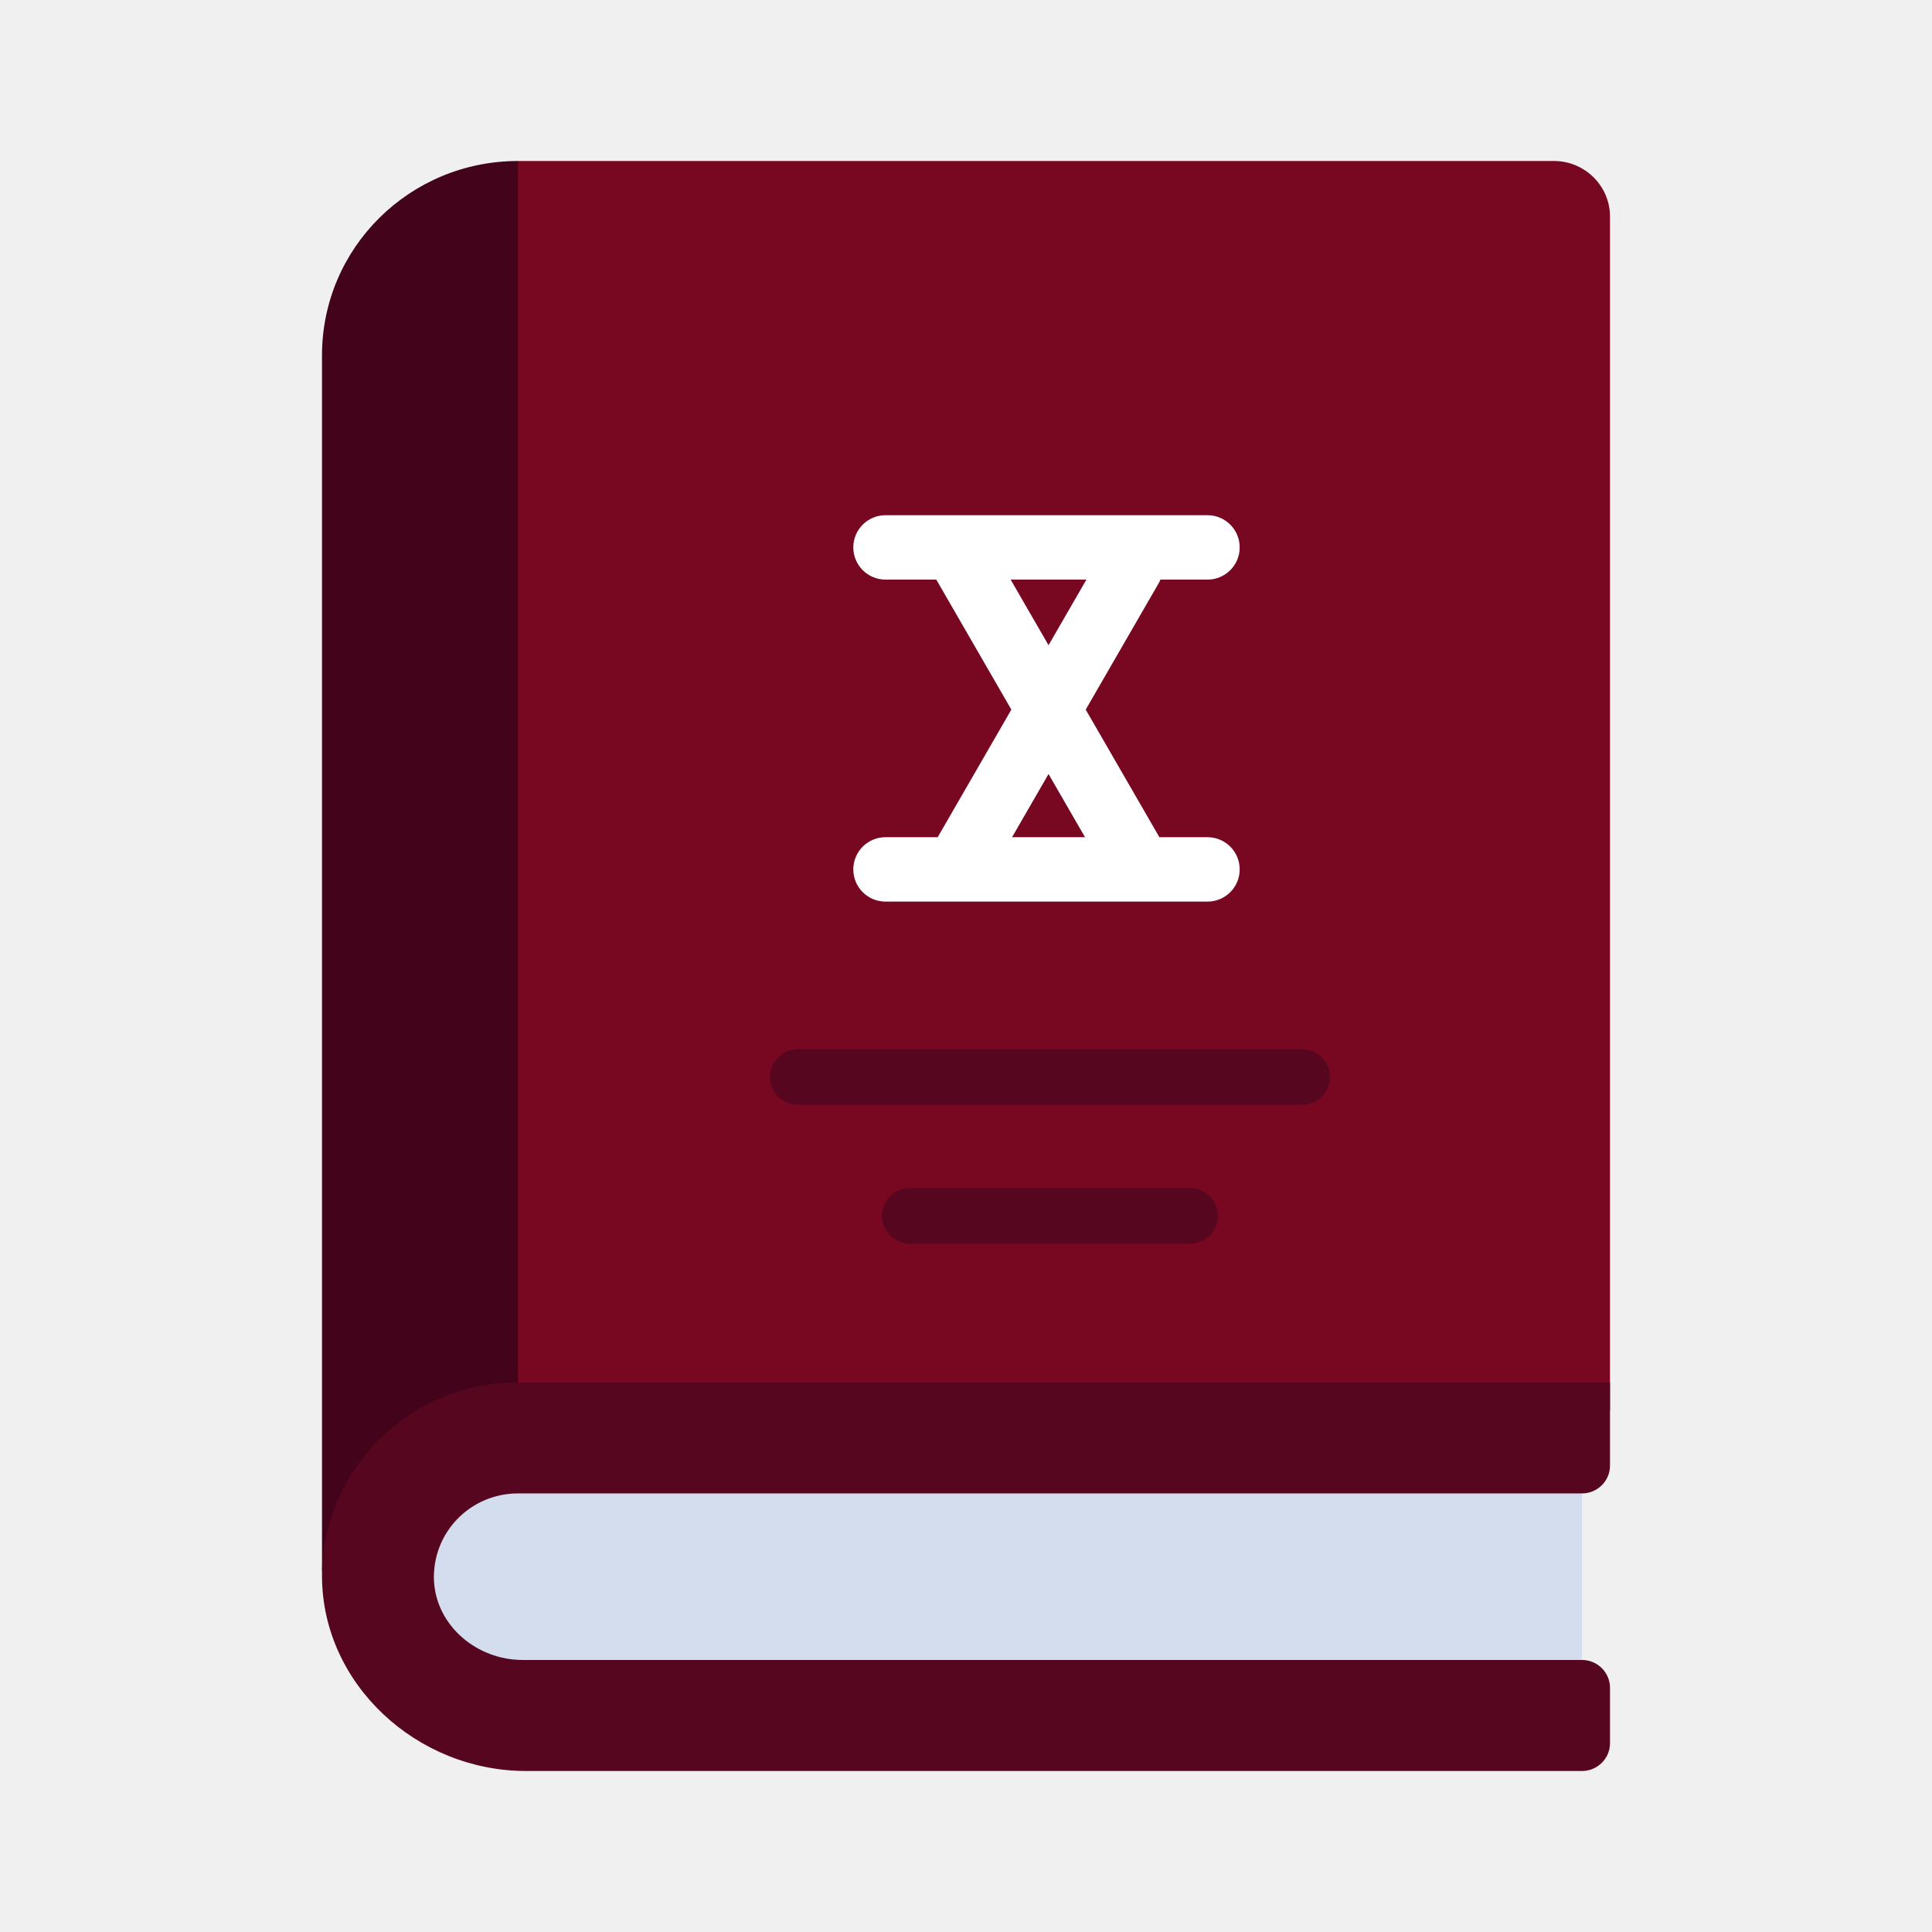
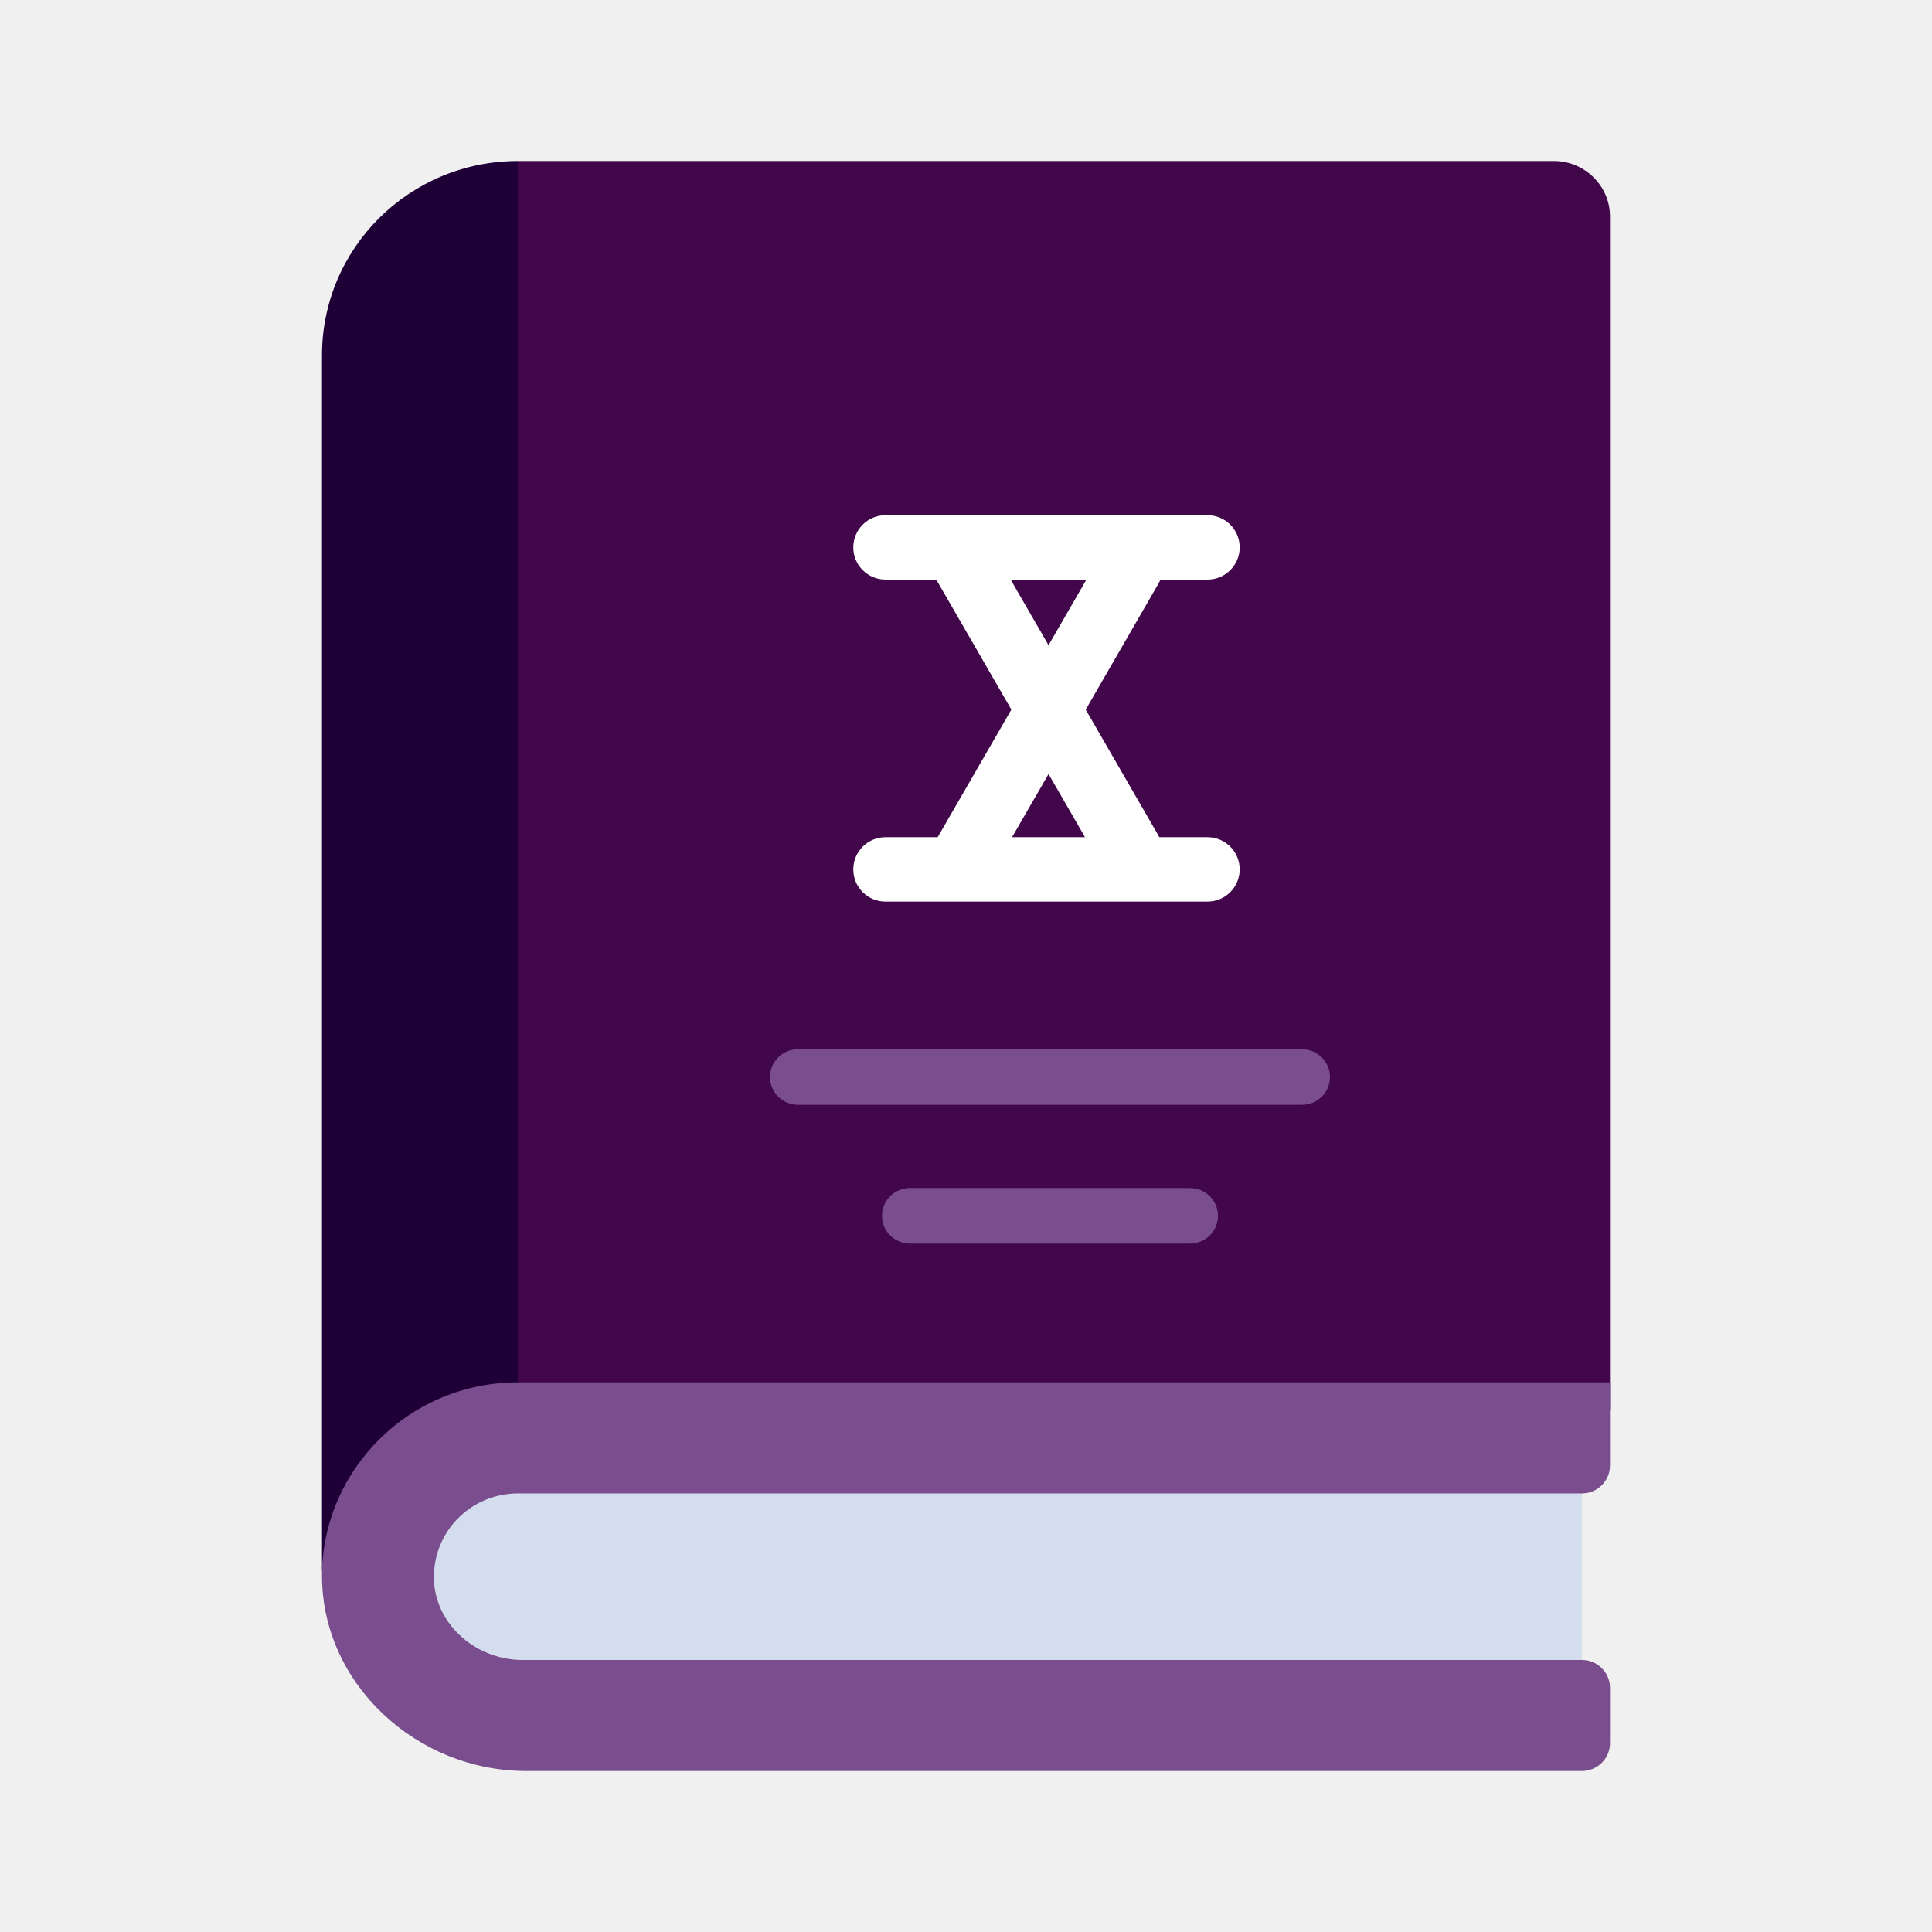
<svg xmlns="http://www.w3.org/2000/svg" width="120" height="120" viewBox="0 0 120 120" fill="none">
  <rect x="60" y="31.211" width="3.509" height="27.085" rx="1.754" fill="white" />
  <path d="M30.435 91.034H98.261V104.828H30.435C26.595 104.828 23.478 101.738 23.478 97.931C23.478 94.124 26.595 91.034 30.435 91.034Z" fill="#D4DDEE" />
-   <path d="M20 97.534V22.069C20 15.397 25.444 10 32.174 10L33.913 11.724V84.138L32.174 87.586L20 97.534Z" fill="#43031A" />
-   <path d="M100 13.448V87.586H32.174V10H96.522C98.435 10 100 11.552 100 13.448Z" fill="#780722" />
-   <path d="M26.956 98.207C27.113 101 29.635 103.103 32.452 103.103H98.261C99.217 103.103 100 103.879 100 104.828V108.276C100 109.224 99.217 110 98.261 110H32.678C25.896 110 20.035 104.621 20 97.931V97.534C20.104 94.345 21.444 91.5 23.565 89.397C24.693 88.273 26.035 87.382 27.513 86.775C28.99 86.168 30.575 85.858 32.174 85.862H100V91.034C100 91.983 99.217 92.759 98.261 92.759H32.174C29.2 92.759 26.817 95.207 26.956 98.207Z" fill="#56071F" />
-   <path d="M80.87 68.621H49.565C49.104 68.621 48.662 68.439 48.336 68.116C48.009 67.792 47.826 67.354 47.826 66.897C47.826 66.439 48.009 66.001 48.336 65.677C48.662 65.354 49.104 65.172 49.565 65.172H80.87C81.331 65.172 81.773 65.354 82.099 65.677C82.426 66.001 82.609 66.439 82.609 66.897C82.609 67.354 82.426 67.792 82.099 68.116C81.773 68.439 81.331 68.621 80.87 68.621ZM73.913 77.241H56.522C56.061 77.241 55.618 77.06 55.292 76.736C54.966 76.413 54.783 75.975 54.783 75.517C54.783 75.06 54.966 74.621 55.292 74.298C55.618 73.975 56.061 73.793 56.522 73.793H73.913C74.374 73.793 74.817 73.975 75.143 74.298C75.469 74.621 75.652 75.06 75.652 75.517C75.652 75.975 75.469 76.413 75.143 76.736C74.817 77.06 74.374 77.241 73.913 77.241Z" fill="#56071F" />
+   <path d="M20 97.534V22.069C20 15.397 25.444 10 32.174 10L33.913 11.724V84.138L32.174 87.586L20 97.534Z" fill="#1F0036" />
+   <path d="M100 13.448V87.586H32.174V10H96.522C98.435 10 100 11.552 100 13.448Z" fill="#41074A" />
+   <path d="M26.956 98.207C27.113 101 29.635 103.103 32.452 103.103H98.261C99.217 103.103 100 103.879 100 104.828V108.276C100 109.224 99.217 110 98.261 110H32.678C25.896 110 20.035 104.621 20 97.931V97.534C20.104 94.345 21.444 91.5 23.565 89.397C24.693 88.273 26.035 87.382 27.513 86.775C28.99 86.168 30.575 85.858 32.174 85.862H100V91.034C100 91.983 99.217 92.759 98.261 92.759H32.174C29.2 92.759 26.817 95.207 26.956 98.207Z" fill="#7A4E8E" />
+   <path d="M80.87 68.621H49.565C49.104 68.621 48.662 68.439 48.336 68.116C48.009 67.792 47.826 67.354 47.826 66.897C47.826 66.439 48.009 66.001 48.336 65.677C48.662 65.354 49.104 65.172 49.565 65.172H80.87C81.331 65.172 81.773 65.354 82.099 65.677C82.426 66.001 82.609 66.439 82.609 66.897C82.609 67.354 82.426 67.792 82.099 68.116C81.773 68.439 81.331 68.621 80.87 68.621ZM73.913 77.241H56.522C56.061 77.241 55.618 77.06 55.292 76.736C54.966 76.413 54.783 75.975 54.783 75.517C54.783 75.06 54.966 74.621 55.292 74.298C55.618 73.975 56.061 73.793 56.522 73.793H73.913C74.374 73.793 74.817 73.975 75.143 74.298C75.469 74.621 75.652 75.06 75.652 75.517C75.652 75.975 75.469 76.413 75.143 76.736C74.817 77.06 74.374 77.241 73.913 77.241Z" fill="#7A4E8E" />
  <rect width="4" height="24" rx="2" transform="matrix(2.23207e-08 1 1 -8.56015e-08 53 32)" fill="white" />
  <rect width="4" height="24" rx="2" transform="matrix(2.23207e-08 1 1 -8.56015e-08 53 52)" fill="white" />
  <rect width="4" height="25" rx="2" transform="matrix(-0.866025 -0.5 -0.5 0.866025 72.9641 34.5)" fill="white" />
  <rect width="4" height="25" rx="2" transform="matrix(-0.866025 0.5 0.5 0.866025 60.4641 32)" fill="white" />
</svg>
